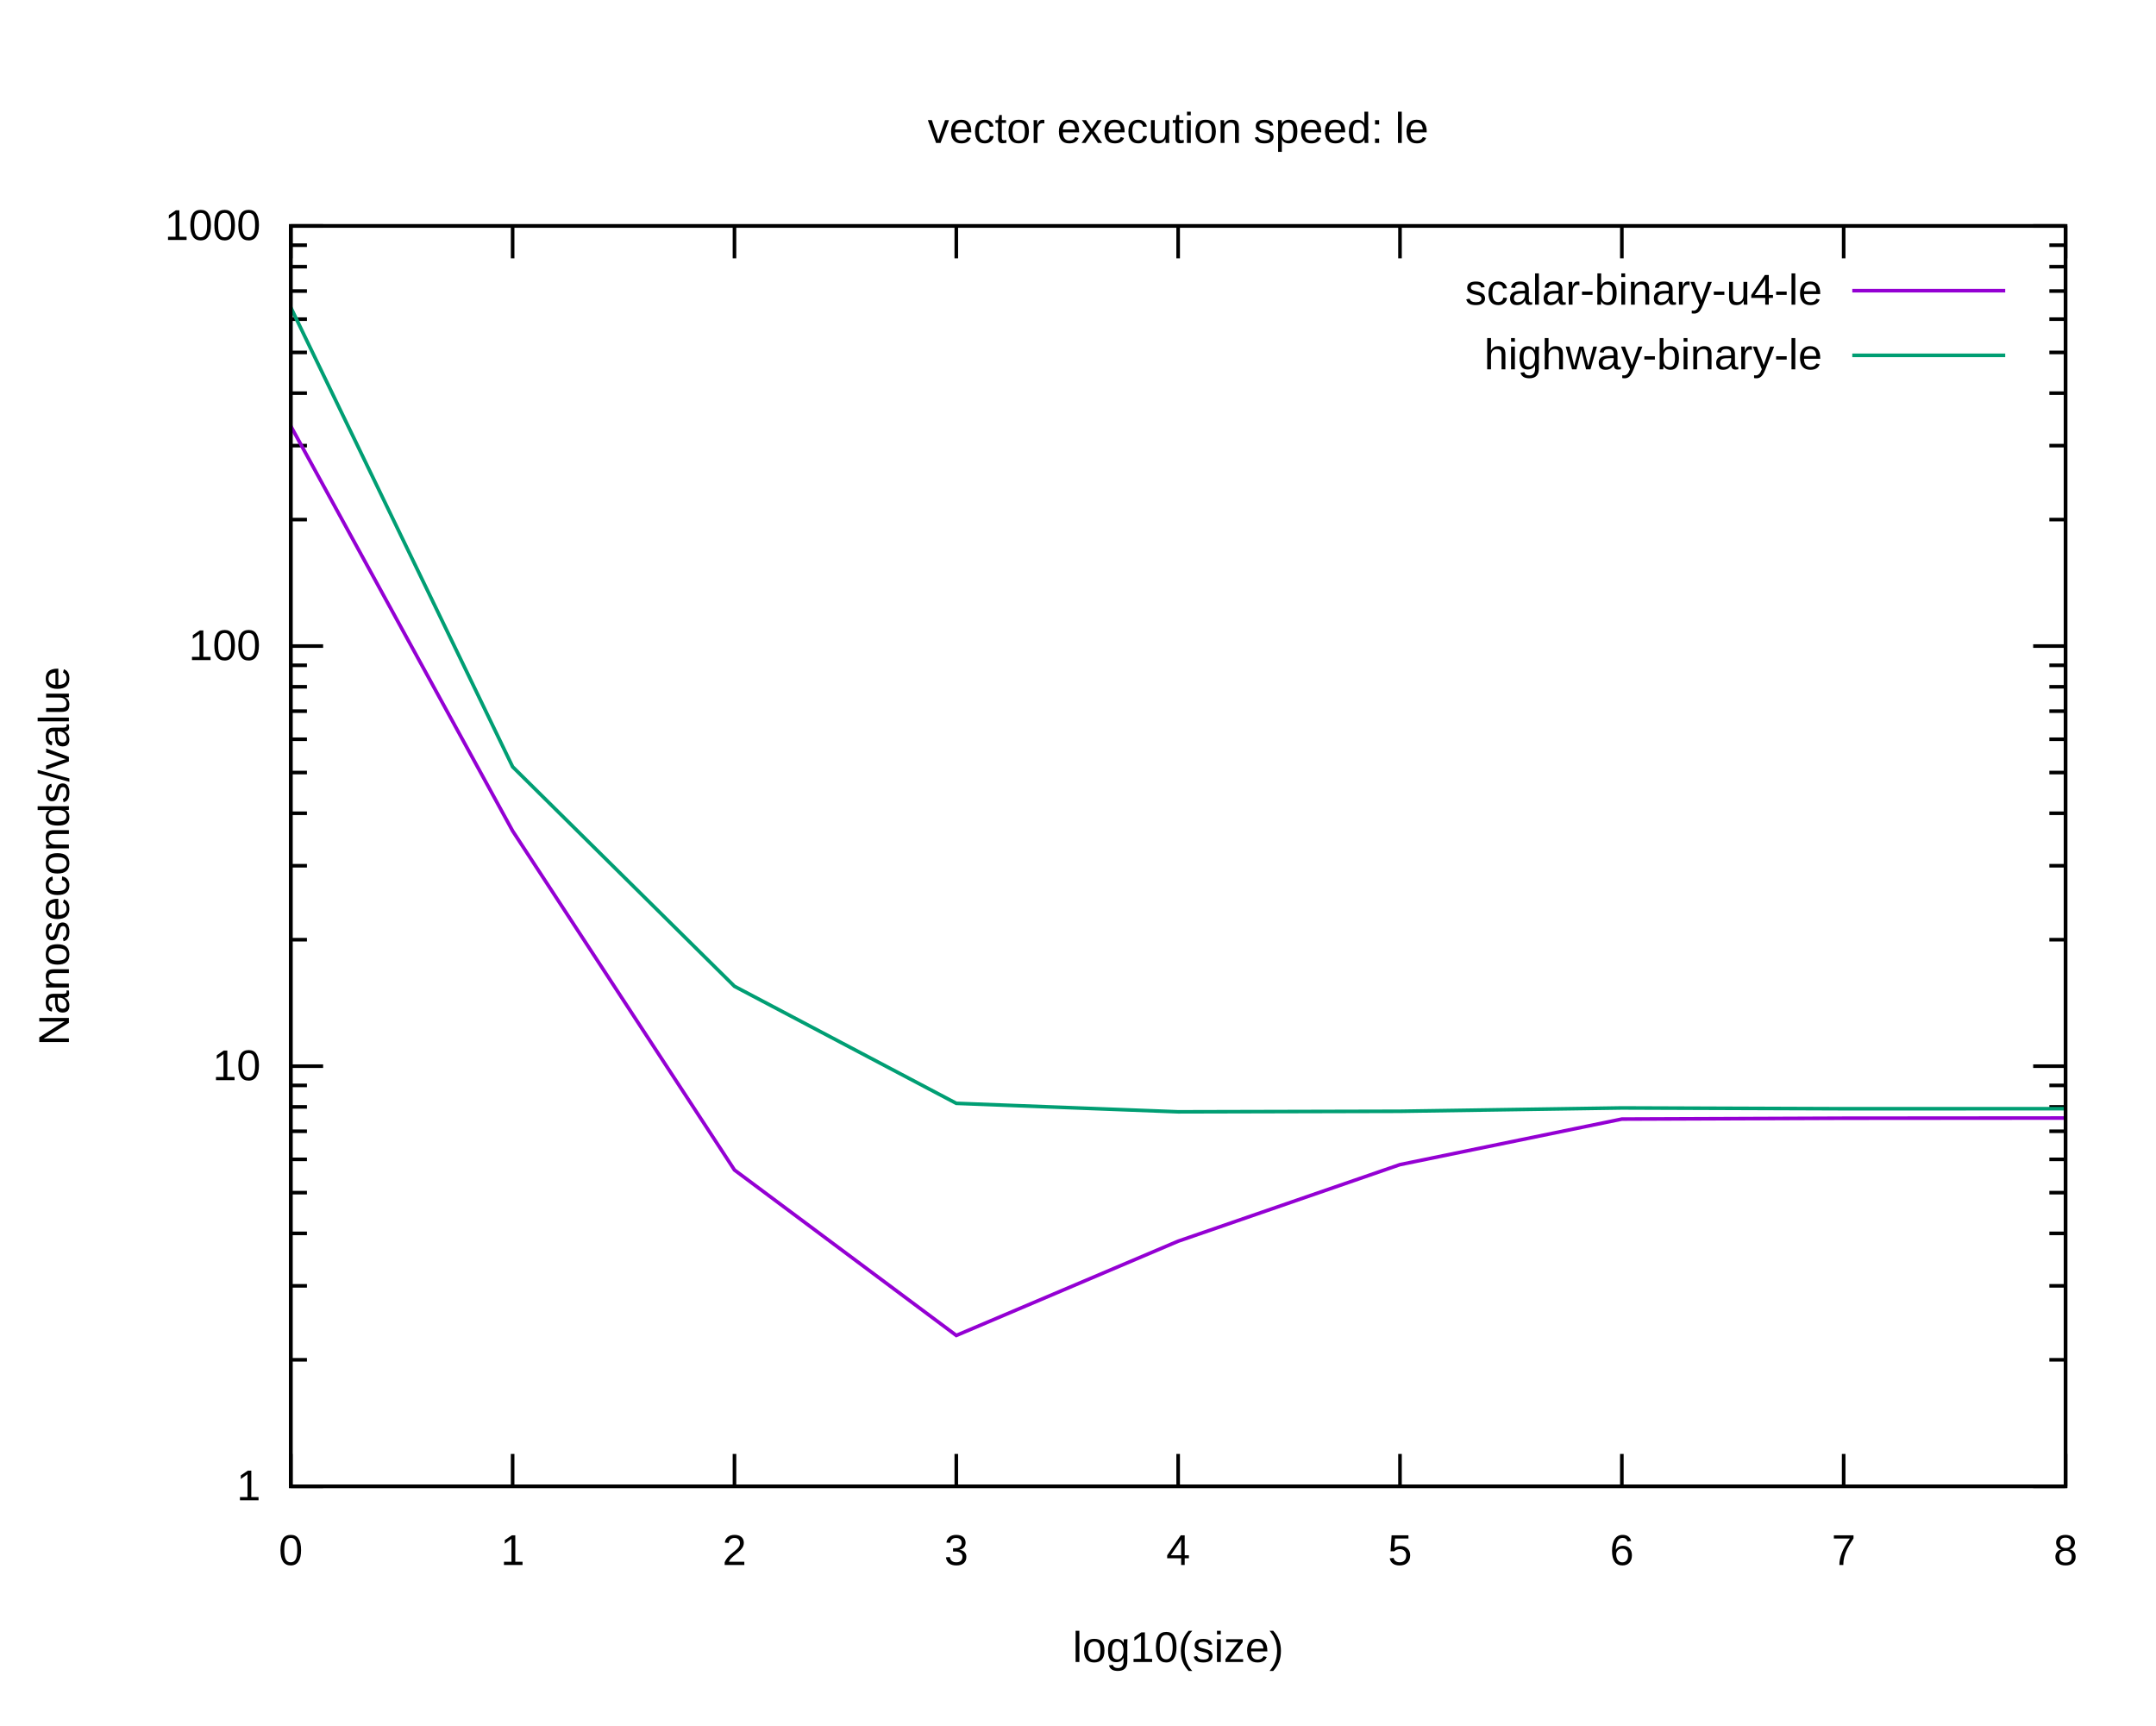
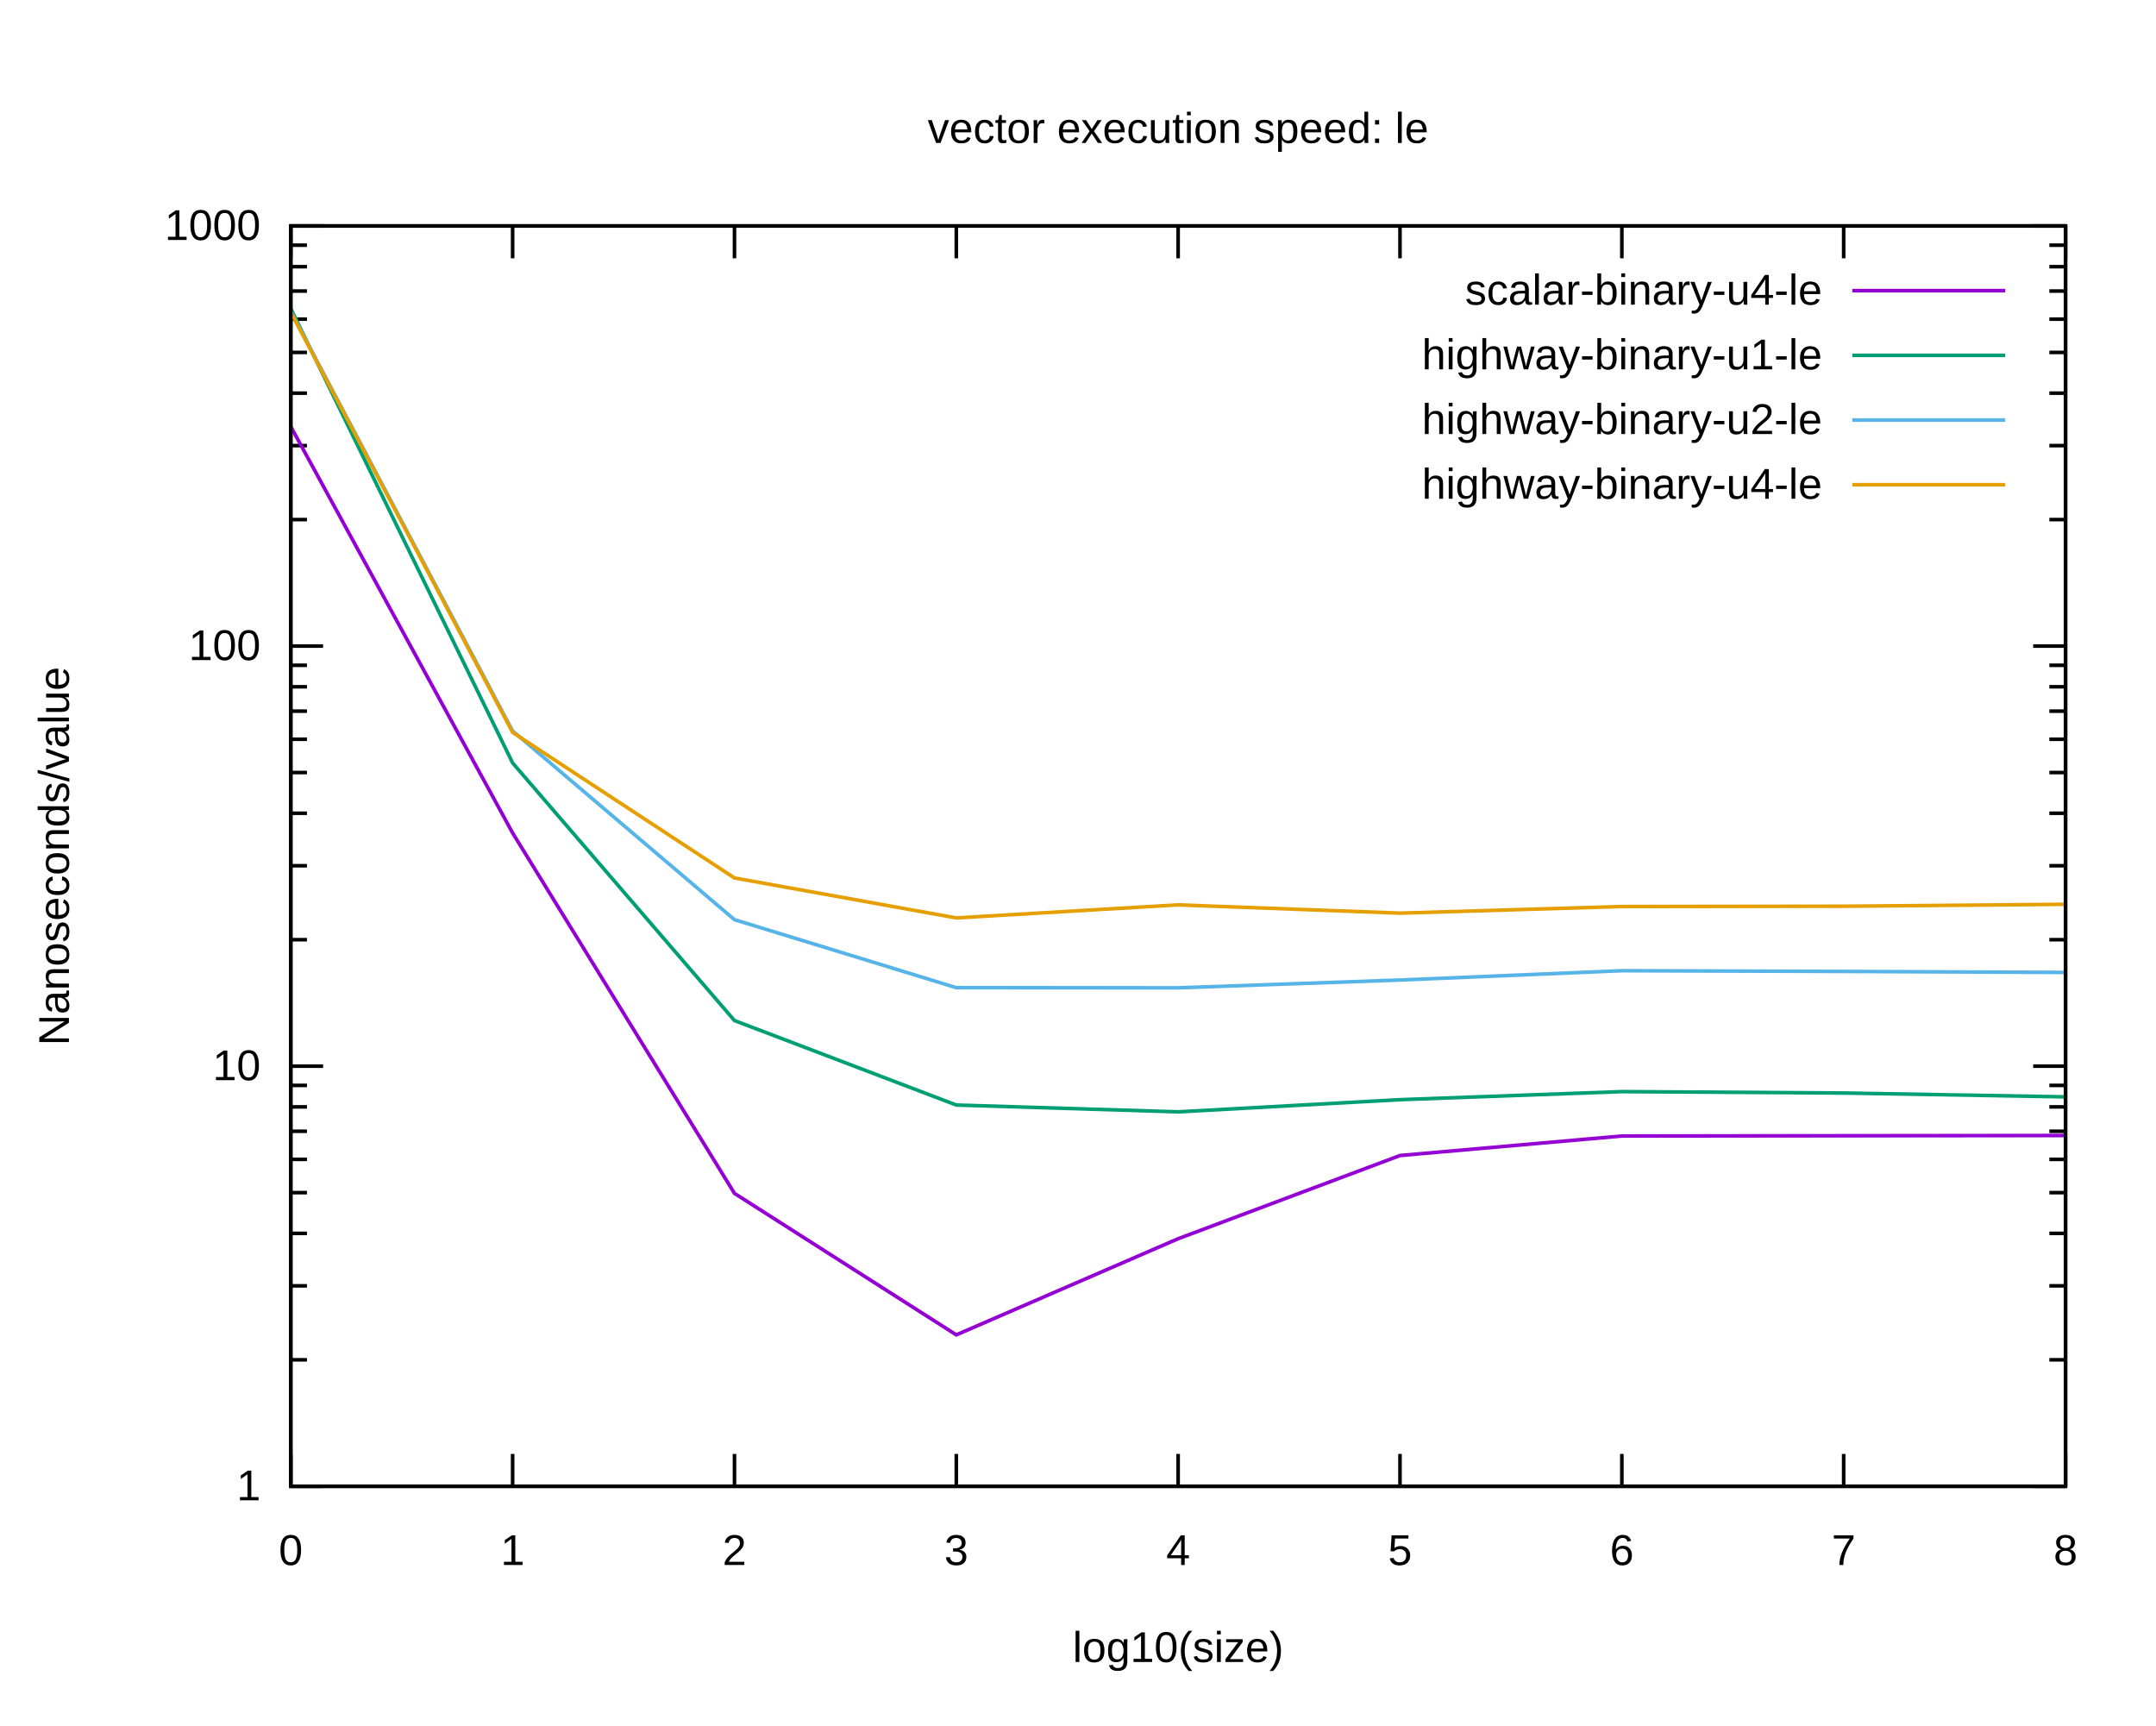
<svg xmlns="http://www.w3.org/2000/svg" xmlns:xlink="http://www.w3.org/1999/xlink" viewBox="0 0 600 480">
  <g id="gnuplot_canvas">
    <rect x="0" y="0" width="600" height="480" fill="none" />
    <defs>
      <circle id="gpDot" r="0.5" stroke-width="0.5" stroke="currentColor" />
      <path id="gpPt0" stroke-width="0.222" stroke="currentColor" d="M-1,0 h2 M0,-1 v2" />
      <path id="gpPt1" stroke-width="0.222" stroke="currentColor" d="M-1,-1 L1,1 M1,-1 L-1,1" />
      <path id="gpPt2" stroke-width="0.222" stroke="currentColor" d="M-1,0 L1,0 M0,-1 L0,1 M-1,-1 L1,1 M-1,1 L1,-1" />
      <rect id="gpPt3" stroke-width="0.222" stroke="currentColor" x="-1" y="-1" width="2" height="2" />
      <rect id="gpPt4" stroke-width="0.222" stroke="currentColor" fill="currentColor" x="-1" y="-1" width="2" height="2" />
      <circle id="gpPt5" stroke-width="0.222" stroke="currentColor" cx="0" cy="0" r="1" />
      <use xlink:href="#gpPt5" id="gpPt6" fill="currentColor" stroke="none" />
      <path id="gpPt7" stroke-width="0.222" stroke="currentColor" d="M0,-1.33 L-1.33,0.67 L1.33,0.67 z" />
      <use xlink:href="#gpPt7" id="gpPt8" fill="currentColor" stroke="none" />
      <use xlink:href="#gpPt7" id="gpPt9" stroke="currentColor" transform="rotate(180)" />
      <use xlink:href="#gpPt9" id="gpPt10" fill="currentColor" stroke="none" />
      <use xlink:href="#gpPt3" id="gpPt11" stroke="currentColor" transform="rotate(45)" />
      <use xlink:href="#gpPt11" id="gpPt12" fill="currentColor" stroke="none" />
      <path id="gpPt13" stroke-width="0.222" stroke="currentColor" d="M0,1.330 L1.265,0.411 L0.782,-1.067 L-0.782,-1.076 L-1.265,0.411 z" />
      <use xlink:href="#gpPt13" id="gpPt14" fill="currentColor" stroke="none" />
      <filter id="textbox" filterUnits="objectBoundingBox" x="0" y="0" height="1" width="1">
        <feFlood flood-color="white" flood-opacity="1" result="bgnd" />
        <feComposite in="SourceGraphic" in2="bgnd" operator="atop" />
      </filter>
      <filter id="greybox" filterUnits="objectBoundingBox" x="0" y="0" height="1" width="1">
        <feFlood flood-color="lightgrey" flood-opacity="1" result="grey" />
        <feComposite in="SourceGraphic" in2="grey" operator="atop" />
      </filter>
    </defs>
    <g fill="none" color="white" stroke="currentColor" stroke-width="1.00" stroke-linecap="butt" stroke-linejoin="miter">
</g>
    <g fill="none" color="black" stroke="currentColor" stroke-width="1.00" stroke-linecap="butt" stroke-linejoin="miter">
      <path stroke="black" d="M80.92,413.54 L89.92,413.54 M574.82,413.54 L565.82,413.54  " />
      <g transform="translate(72.53,417.44)" stroke="none" fill="black" font-family="Arial" font-size="12.00" text-anchor="end">
        <text>
          <tspan font-family="Arial"> 1</tspan>
        </text>
      </g>
    </g>
    <g fill="none" color="black" stroke="currentColor" stroke-width="1.00" stroke-linecap="butt" stroke-linejoin="miter">
      <path stroke="black" d="M80.92,378.35 L85.42,378.35 M574.82,378.35 L570.32,378.35 M80.92,357.77 L85.42,357.77 M574.82,357.77 L570.32,357.77   M80.92,343.17 L85.42,343.17 M574.82,343.17 L570.32,343.17 M80.92,331.84 L85.42,331.84 M574.82,331.84 L570.32,331.84   M80.92,322.58 L85.42,322.58 M574.82,322.58 L570.32,322.58 M80.92,314.76 L85.42,314.76 M574.82,314.76 L570.32,314.76   M80.92,307.98 L85.42,307.98 M574.82,307.98 L570.32,307.98 M80.92,302.00 L85.42,302.00 M574.82,302.00 L570.32,302.00   M80.92,296.65 L89.92,296.65 M574.82,296.65 L565.82,296.65  " />
      <g transform="translate(72.53,300.55)" stroke="none" fill="black" font-family="Arial" font-size="12.00" text-anchor="end">
        <text>
          <tspan font-family="Arial"> 10</tspan>
        </text>
      </g>
    </g>
    <g fill="none" color="black" stroke="currentColor" stroke-width="1.00" stroke-linecap="butt" stroke-linejoin="miter">
      <path stroke="black" d="M80.92,261.46 L85.42,261.46 M574.82,261.46 L570.32,261.46 M80.92,240.88 L85.42,240.88 M574.82,240.88 L570.32,240.88   M80.92,226.28 L85.42,226.28 M574.82,226.28 L570.32,226.28 M80.92,214.95 L85.42,214.95 M574.82,214.95 L570.32,214.95   M80.92,205.69 L85.42,205.69 M574.82,205.69 L570.32,205.69 M80.92,197.87 L85.42,197.87 M574.82,197.87 L570.32,197.87   M80.92,191.09 L85.42,191.09 M574.82,191.09 L570.32,191.09 M80.92,185.11 L85.42,185.11 M574.82,185.11 L570.32,185.11   M80.92,179.76 L89.92,179.76 M574.82,179.76 L565.82,179.76  " />
      <g transform="translate(72.53,183.66)" stroke="none" fill="black" font-family="Arial" font-size="12.00" text-anchor="end">
        <text>
          <tspan font-family="Arial"> 100</tspan>
        </text>
      </g>
    </g>
    <g fill="none" color="black" stroke="currentColor" stroke-width="1.00" stroke-linecap="butt" stroke-linejoin="miter">
      <path stroke="black" d="M80.92,144.57 L85.42,144.57 M574.82,144.57 L570.32,144.57 M80.92,123.99 L85.42,123.99 M574.82,123.99 L570.32,123.99   M80.92,109.39 L85.42,109.39 M574.82,109.39 L570.32,109.39 M80.92,98.06 L85.42,98.06 M574.82,98.06 L570.32,98.06   M80.92,88.80 L85.42,88.80 M574.82,88.80 L570.32,88.80 M80.92,80.98 L85.42,80.98 M574.82,80.98 L570.32,80.98   M80.92,74.20 L85.42,74.20 M574.82,74.20 L570.32,74.20 M80.92,68.22 L85.42,68.22 M574.82,68.22 L570.32,68.22   M80.92,62.87 L89.92,62.87 M574.82,62.87 L565.82,62.87  " />
      <g transform="translate(72.53,66.77)" stroke="none" fill="black" font-family="Arial" font-size="12.00" text-anchor="end">
        <text>
          <tspan font-family="Arial"> 1000</tspan>
        </text>
      </g>
    </g>
    <g fill="none" color="black" stroke="currentColor" stroke-width="1.00" stroke-linecap="butt" stroke-linejoin="miter">
      <path stroke="black" d="M80.92,413.54 L80.92,404.54 M80.92,62.87 L80.92,71.87  " />
      <g transform="translate(80.92,435.44)" stroke="none" fill="black" font-family="Arial" font-size="12.00" text-anchor="middle">
        <text>
          <tspan font-family="Arial"> 0</tspan>
        </text>
      </g>
    </g>
    <g fill="none" color="black" stroke="currentColor" stroke-width="1.00" stroke-linecap="butt" stroke-linejoin="miter">
      <path stroke="black" d="M142.66,413.54 L142.66,404.54 M142.66,62.87 L142.66,71.87  " />
      <g transform="translate(142.66,435.44)" stroke="none" fill="black" font-family="Arial" font-size="12.00" text-anchor="middle">
        <text>
          <tspan font-family="Arial"> 1</tspan>
        </text>
      </g>
    </g>
    <g fill="none" color="black" stroke="currentColor" stroke-width="1.00" stroke-linecap="butt" stroke-linejoin="miter">
      <path stroke="black" d="M204.40,413.54 L204.40,404.54 M204.40,62.87 L204.40,71.87  " />
      <g transform="translate(204.40,435.44)" stroke="none" fill="black" font-family="Arial" font-size="12.00" text-anchor="middle">
        <text>
          <tspan font-family="Arial"> 2</tspan>
        </text>
      </g>
    </g>
    <g fill="none" color="black" stroke="currentColor" stroke-width="1.00" stroke-linecap="butt" stroke-linejoin="miter">
      <path stroke="black" d="M266.13,413.54 L266.13,404.54 M266.13,62.87 L266.13,71.87  " />
      <g transform="translate(266.13,435.44)" stroke="none" fill="black" font-family="Arial" font-size="12.00" text-anchor="middle">
        <text>
          <tspan font-family="Arial"> 3</tspan>
        </text>
      </g>
    </g>
    <g fill="none" color="black" stroke="currentColor" stroke-width="1.00" stroke-linecap="butt" stroke-linejoin="miter">
      <path stroke="black" d="M327.87,413.54 L327.87,404.54 M327.87,62.87 L327.87,71.87  " />
      <g transform="translate(327.87,435.44)" stroke="none" fill="black" font-family="Arial" font-size="12.00" text-anchor="middle">
        <text>
          <tspan font-family="Arial"> 4</tspan>
        </text>
      </g>
    </g>
    <g fill="none" color="black" stroke="currentColor" stroke-width="1.00" stroke-linecap="butt" stroke-linejoin="miter">
      <path stroke="black" d="M389.61,413.54 L389.61,404.54 M389.61,62.87 L389.61,71.87  " />
      <g transform="translate(389.61,435.44)" stroke="none" fill="black" font-family="Arial" font-size="12.00" text-anchor="middle">
        <text>
          <tspan font-family="Arial"> 5</tspan>
        </text>
      </g>
    </g>
    <g fill="none" color="black" stroke="currentColor" stroke-width="1.00" stroke-linecap="butt" stroke-linejoin="miter">
      <path stroke="black" d="M451.35,413.54 L451.35,404.54 M451.35,62.87 L451.35,71.87  " />
      <g transform="translate(451.35,435.44)" stroke="none" fill="black" font-family="Arial" font-size="12.00" text-anchor="middle">
        <text>
          <tspan font-family="Arial"> 6</tspan>
        </text>
      </g>
    </g>
    <g fill="none" color="black" stroke="currentColor" stroke-width="1.00" stroke-linecap="butt" stroke-linejoin="miter">
      <path stroke="black" d="M513.08,413.54 L513.08,404.54 M513.08,62.87 L513.08,71.87  " />
      <g transform="translate(513.08,435.44)" stroke="none" fill="black" font-family="Arial" font-size="12.00" text-anchor="middle">
        <text>
          <tspan font-family="Arial"> 7</tspan>
        </text>
      </g>
    </g>
    <g fill="none" color="black" stroke="currentColor" stroke-width="1.00" stroke-linecap="butt" stroke-linejoin="miter">
      <path stroke="black" d="M574.82,413.54 L574.82,404.54 M574.82,62.87 L574.82,71.87  " />
      <g transform="translate(574.82,435.44)" stroke="none" fill="black" font-family="Arial" font-size="12.00" text-anchor="middle">
        <text>
          <tspan font-family="Arial"> 8</tspan>
        </text>
      </g>
    </g>
    <g fill="none" color="black" stroke="currentColor" stroke-width="1.00" stroke-linecap="butt" stroke-linejoin="miter">
</g>
    <g fill="none" color="black" stroke="currentColor" stroke-width="1.00" stroke-linecap="butt" stroke-linejoin="miter">
      <path stroke="black" d="M80.92,62.87 L80.92,413.54 L574.82,413.54 L574.82,62.87 L80.92,62.87 Z  " />
    </g>
    <g fill="none" color="black" stroke="currentColor" stroke-width="1.00" stroke-linecap="butt" stroke-linejoin="miter">
      <g transform="translate(19.18,238.21) rotate(270)" stroke="none" fill="black" font-family="Arial" font-size="12.00" text-anchor="middle">
        <text>
          <tspan font-family="Arial">Nanoseconds/value</tspan>
        </text>
      </g>
    </g>
    <g fill="none" color="black" stroke="currentColor" stroke-width="1.00" stroke-linecap="butt" stroke-linejoin="miter">
      <g transform="translate(327.87,462.44)" stroke="none" fill="black" font-family="Arial" font-size="12.00" text-anchor="middle">
        <text>
          <tspan font-family="Arial">log10(size)</tspan>
        </text>
      </g>
    </g>
    <g fill="none" color="black" stroke="currentColor" stroke-width="1.00" stroke-linecap="butt" stroke-linejoin="miter">
</g>
    <g id="gnuplot_plot_1">
      <g fill="none" color="black" stroke="currentColor" stroke-width="1.00" stroke-linecap="butt" stroke-linejoin="miter">
        <g transform="translate(507.09,84.77)" stroke="none" fill="black" font-family="Arial" font-size="12.00" text-anchor="end">
          <text>
            <tspan font-family="Arial">scalar-binary-u4-le</tspan>
          </text>
        </g>
      </g>
      <g fill="none" color="black" stroke="currentColor" stroke-width="1.00" stroke-linecap="butt" stroke-linejoin="miter">
-         <path stroke="rgb(148,   0, 211)" d="M515.48,80.87 L558.04,80.87 M80.92,118.54 L142.66,231.20 L204.40,325.54 L266.13,371.57 L327.87,345.35 L389.61,324.04   L451.35,311.37 L513.08,311.13 L574.82,311.08  " />
+         <path stroke="rgb(148,   0, 211)" d="M515.48,80.87 L558.04,80.87 M80.92,118.69 L142.66,231.77 L204.40,332.04 L266.13,371.41 L327.87,344.66 L389.61,321.51   L451.35,316.08 L513.08,316.01 L574.82,315.94  " />
      </g>
    </g>
    <g id="gnuplot_plot_2">
      <g fill="none" color="black" stroke="currentColor" stroke-width="1.00" stroke-linecap="butt" stroke-linejoin="miter">
        <g transform="translate(507.09,102.77)" stroke="none" fill="black" font-family="Arial" font-size="12.00" text-anchor="end">
          <text>
-             <tspan font-family="Arial">highway-binary-le</tspan>
-           </text>
-         </g>
-       </g>
-       <g fill="none" color="black" stroke="currentColor" stroke-width="1.00" stroke-linecap="butt" stroke-linejoin="miter">
-         <path stroke="rgb(  0, 158, 115)" d="M515.48,98.87 L558.04,98.87 M80.92,85.53 L142.66,213.35 L204.40,274.43 L266.13,306.99 L327.87,309.35 L389.61,309.20   L451.35,308.27 L513.08,308.49 L574.82,308.48  " />
-       </g>
-     </g>
-     <g fill="none" color="white" stroke="rgb(  0, 158, 115)" stroke-width="2.00" stroke-linecap="butt" stroke-linejoin="miter">
+             <tspan font-family="Arial">highway-binary-u1-le</tspan>
+           </text>
+         </g>
+       </g>
+       <g fill="none" color="black" stroke="currentColor" stroke-width="1.00" stroke-linecap="butt" stroke-linejoin="miter">
+         <path stroke="rgb(  0, 158, 115)" d="M515.48,98.87 L558.04,98.87 M80.92,85.84 L142.66,212.28 L204.40,283.96 L266.13,307.46 L327.87,309.36 L389.61,305.97   L451.35,303.73 L513.08,304.12 L574.82,305.19  " />
+       </g>
+     </g>
+     <g id="gnuplot_plot_3">
+       <g fill="none" color="black" stroke="currentColor" stroke-width="1.00" stroke-linecap="butt" stroke-linejoin="miter">
+         <g transform="translate(507.09,120.77)" stroke="none" fill="black" font-family="Arial" font-size="12.00" text-anchor="end">
+           <text>
+             <tspan font-family="Arial">highway-binary-u2-le</tspan>
+           </text>
+         </g>
+       </g>
+       <g fill="none" color="black" stroke="currentColor" stroke-width="1.00" stroke-linecap="butt" stroke-linejoin="miter">
+         <path stroke="rgb( 86, 180, 233)" d="M515.48,116.87 L558.04,116.87 M80.92,86.65 L142.66,203.38 L204.40,255.89 L266.13,274.81 L327.87,274.85 L389.61,272.68   L451.35,270.09 L513.08,270.29 L574.82,270.57  " />
+       </g>
+     </g>
+     <g id="gnuplot_plot_4">
+       <g fill="none" color="black" stroke="currentColor" stroke-width="1.00" stroke-linecap="butt" stroke-linejoin="miter">
+         <g transform="translate(507.09,138.77)" stroke="none" fill="black" font-family="Arial" font-size="12.00" text-anchor="end">
+           <text>
+             <tspan font-family="Arial">highway-binary-u4-le</tspan>
+           </text>
+         </g>
+       </g>
+       <g fill="none" color="black" stroke="currentColor" stroke-width="1.00" stroke-linecap="butt" stroke-linejoin="miter">
+         <path stroke="rgb(230, 159,   0)" d="M515.48,134.87 L558.04,134.87 M80.92,86.89 L142.66,203.78 L204.40,244.29 L266.13,255.40 L327.87,251.77 L389.61,254.07   L451.35,252.23 L513.08,252.15 L574.82,251.61  " />
+       </g>
+     </g>
+     <g fill="none" color="white" stroke="rgb(230, 159,   0)" stroke-width="2.00" stroke-linecap="butt" stroke-linejoin="miter">
</g>
    <g fill="none" color="black" stroke="currentColor" stroke-width="2.00" stroke-linecap="butt" stroke-linejoin="miter">
</g>
    <g fill="none" color="black" stroke="black" stroke-width="1.00" stroke-linecap="butt" stroke-linejoin="miter">
</g>
    <g fill="none" color="black" stroke="currentColor" stroke-width="1.00" stroke-linecap="butt" stroke-linejoin="miter">
      <path stroke="black" d="M80.92,62.87 L80.92,413.54 L574.82,413.54 L574.82,62.87 L80.92,62.87 Z  " />
    </g>
    <g fill="none" color="black" stroke="currentColor" stroke-width="1.00" stroke-linecap="butt" stroke-linejoin="miter">
      <g transform="translate(327.87,39.77)" stroke="none" fill="black" font-family="Arial" font-size="12.00" text-anchor="middle">
        <text>
          <tspan font-family="Arial">vector execution speed: le</tspan>
        </text>
      </g>
    </g>
    <g fill="none" color="black" stroke="currentColor" stroke-width="1.00" stroke-linecap="butt" stroke-linejoin="miter">
</g>
  </g>
</svg>
